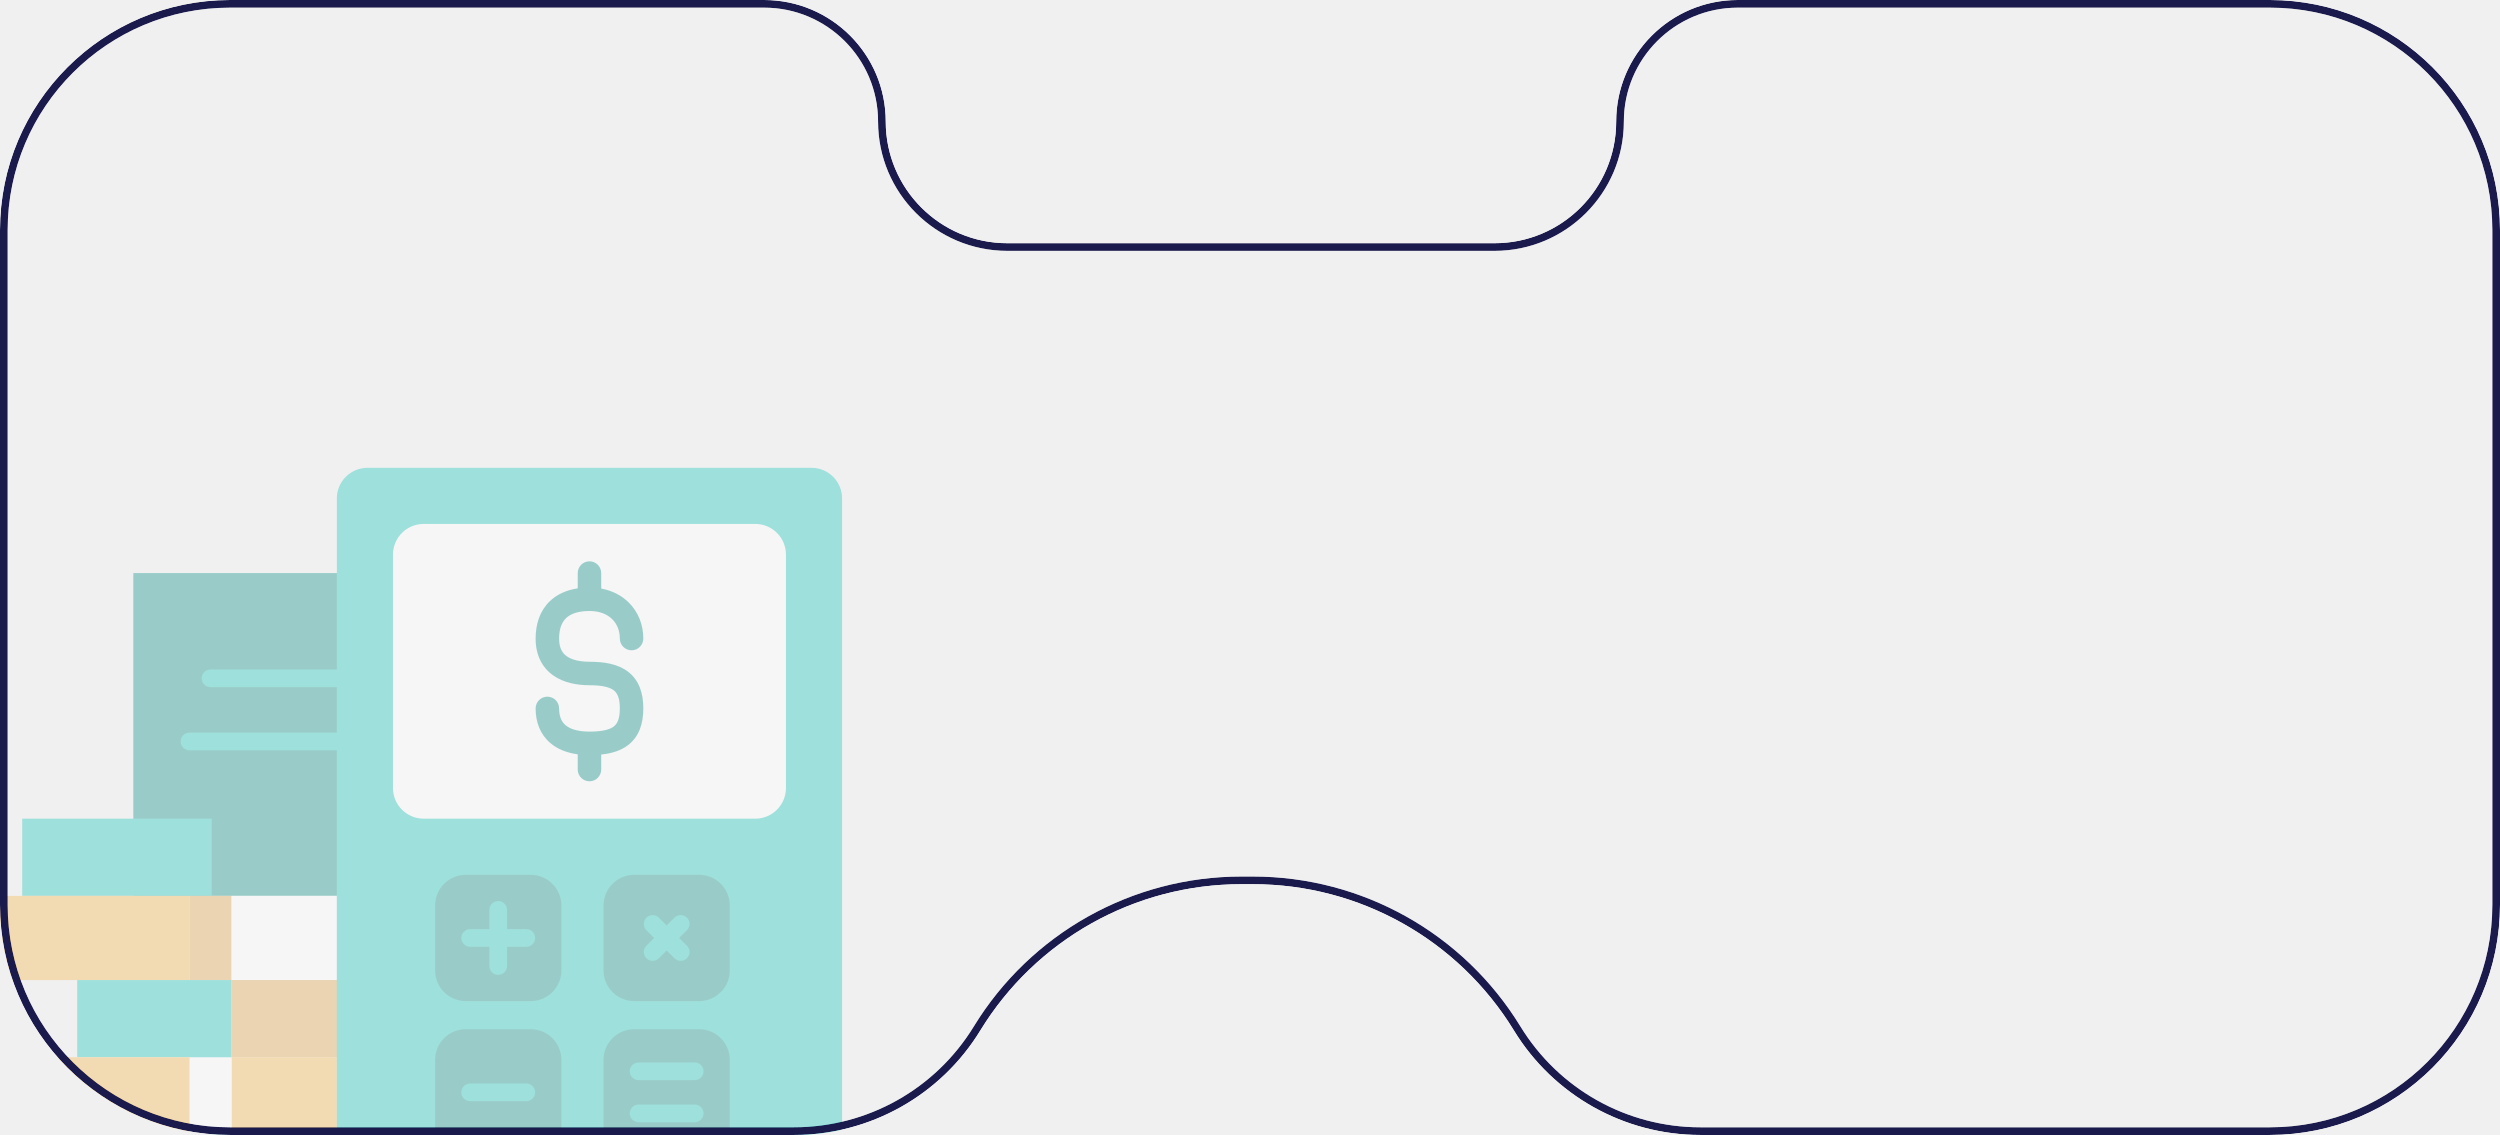
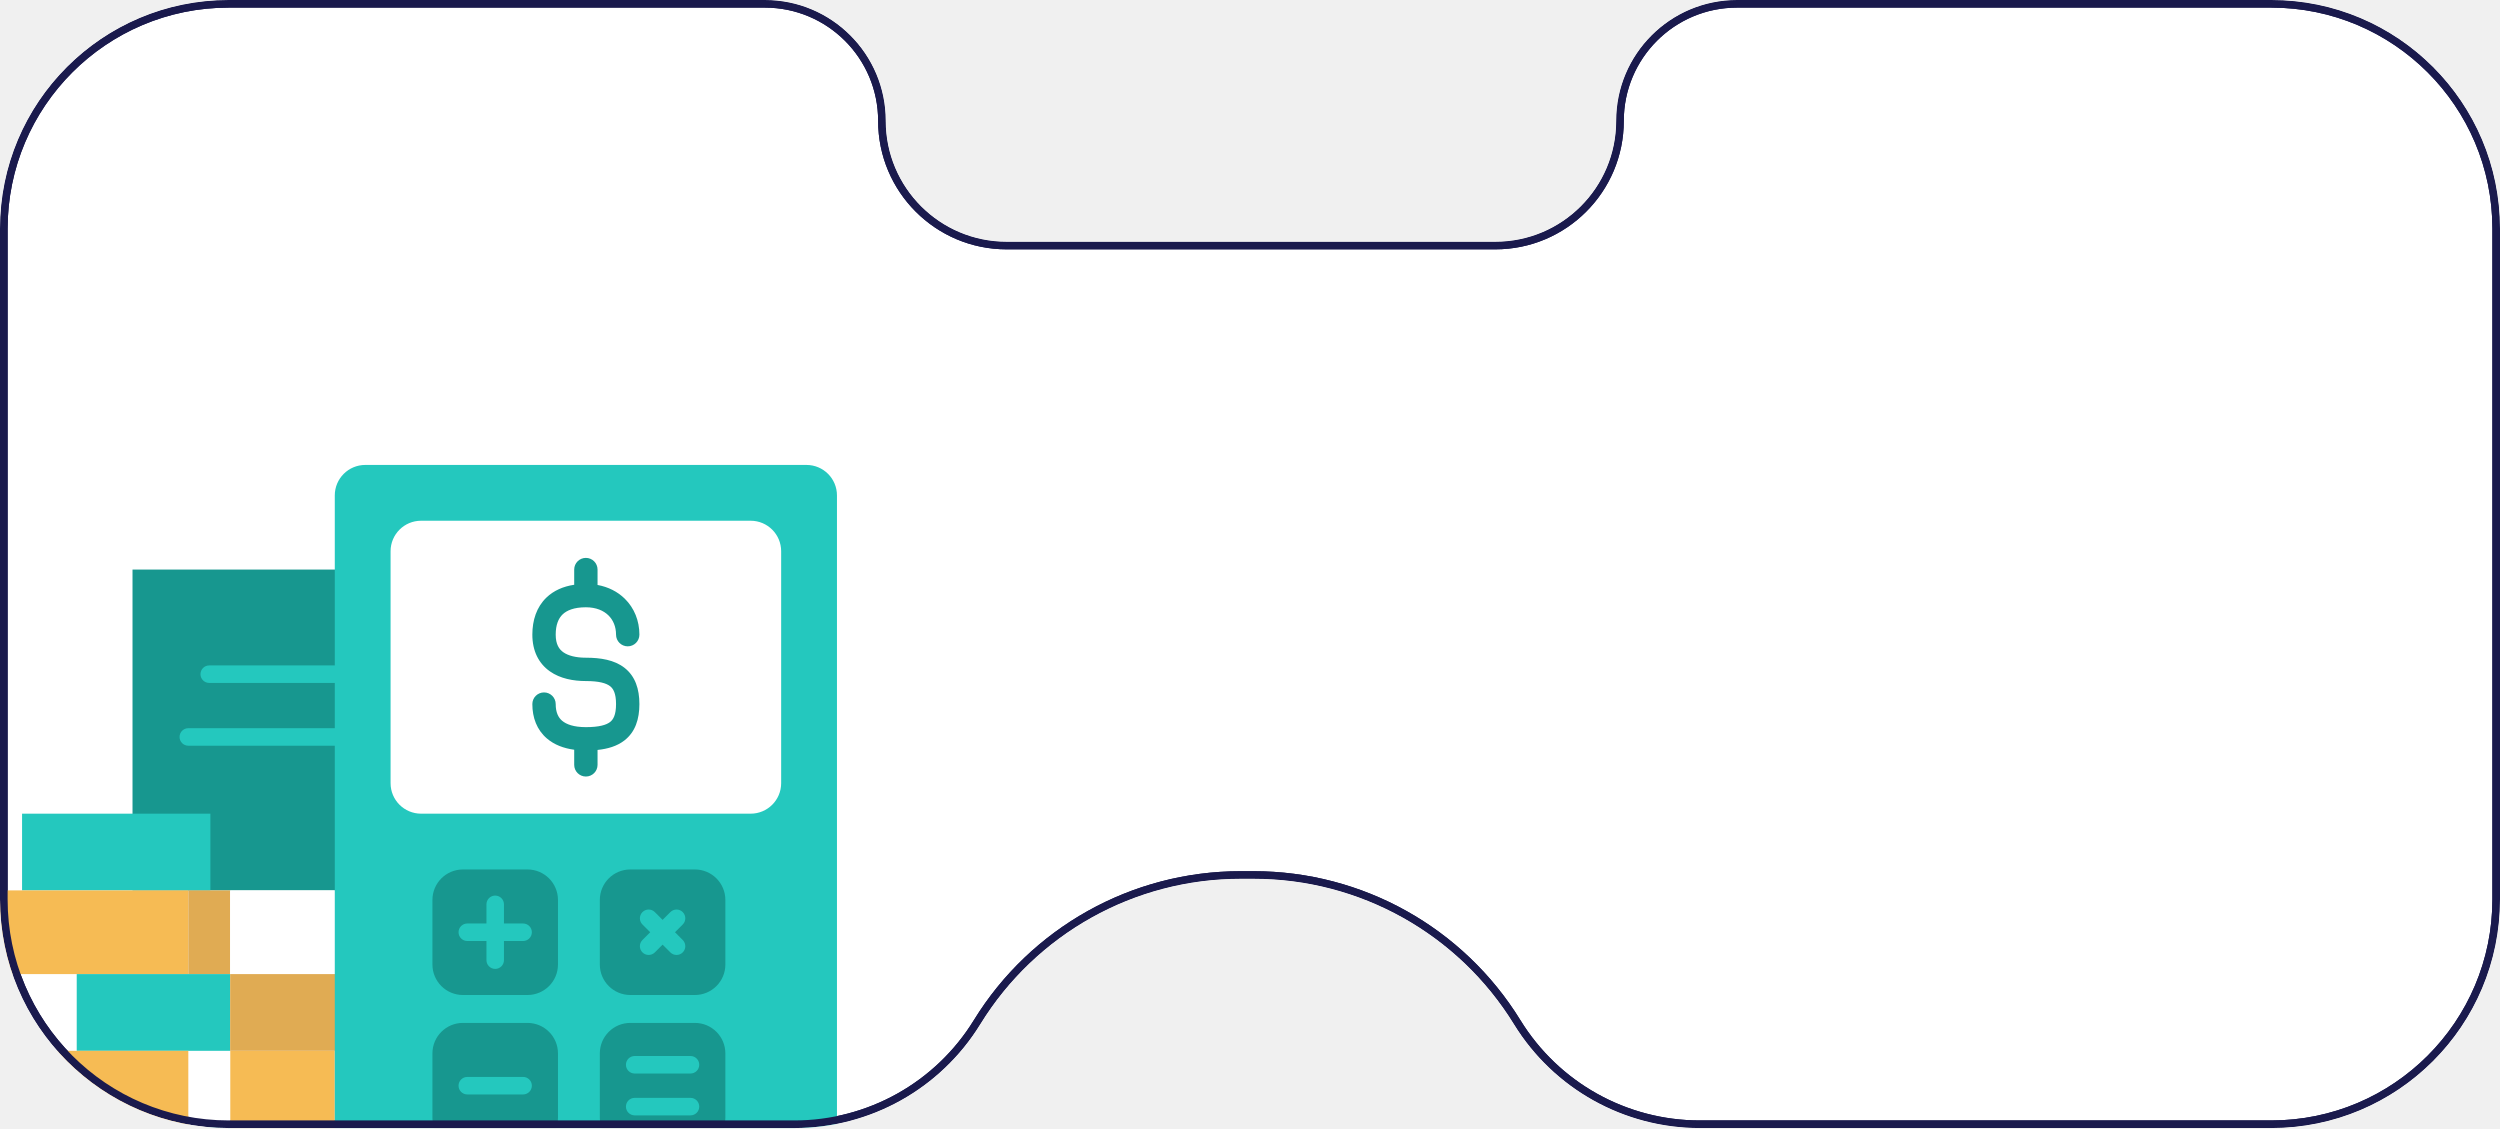
- <svg xmlns="http://www.w3.org/2000/svg" width="326" height="148" viewBox="0 0 326 148" fill="none">
-   <mask id="mask0_1005_1099" style="mask-type:alpha" maskUnits="userSpaceOnUse" x="0" y="0" width="326" height="148">
-     <path d="M0.5 118C0.5 134.292 13.708 147.5 30 147.5H103.529C113.276 147.5 122.321 142.429 127.407 134.114C134.745 122.116 147.796 114.8 161.86 114.8H163.39C177.454 114.8 190.505 122.116 197.843 134.114C202.929 142.429 211.974 147.5 221.721 147.5H296C312.292 147.5 325.5 134.292 325.5 118V30C325.5 13.708 312.292 0.5 296 0.5H226.607C218.126 0.5 211.25 7.376 211.25 15.857C211.25 24.891 203.927 32.214 194.893 32.214H131.357C122.323 32.214 115 24.891 115 15.857C115 7.376 108.124 0.5 99.643 0.5H30C13.708 0.5 0.5 13.708 0.5 30V118Z" fill="white" fill-opacity="0.4" stroke="#1A1A4D" />
+ <svg xmlns="http://www.w3.org/2000/svg" width="328" height="148" viewBox="0 0 328 148" fill="none">
+   <mask id="mask0_1460_3560" style="mask-type:alpha" maskUnits="userSpaceOnUse" x="0" y="0" width="328" height="148">
+     <path d="M0.5 118C0.5 134.292 13.708 147.5 30 147.5H104.235C114.003 147.5 123.072 142.432 128.192 134.113C135.577 122.111 148.661 114.8 162.753 114.8H164.492C178.585 114.8 191.668 122.111 199.054 134.113C204.173 142.432 213.242 147.5 223.01 147.5H298C314.292 147.5 327.5 134.292 327.5 118V30C327.5 13.708 314.292 0.5 298 0.5H227.9C219.419 0.5 212.543 7.376 212.543 15.857C212.543 24.891 205.22 32.214 196.186 32.214H132.066C123.032 32.214 115.709 24.891 115.709 15.857C115.709 7.376 108.833 0.5 100.351 0.5H30C13.708 0.5 0.5 13.708 0.5 30V118Z" fill="white" stroke="#1A1A4D" />
  </mask>
-   <g mask="url(#mask0_1005_1099)">
+   <g mask="url(#mask0_1460_3560)">
+     <path d="M0.5 118C0.5 134.292 13.708 147.5 30 147.5H104.235C114.003 147.5 123.072 142.432 128.192 134.113C135.577 122.111 148.661 114.8 162.753 114.8H164.492C178.585 114.8 191.668 122.111 199.054 134.113C204.173 142.432 213.242 147.5 223.01 147.5H298C314.292 147.5 327.5 134.292 327.5 118V30C327.5 13.708 314.292 0.5 298 0.5H227.9C219.419 0.5 212.543 7.376 212.543 15.857C212.543 24.891 205.22 32.214 196.186 32.214H132.066C123.032 32.214 115.709 24.891 115.709 15.857C115.709 7.376 108.833 0.5 100.351 0.5H30C13.708 0.5 0.5 13.708 0.5 30V118Z" fill="white" stroke="#1A1A4D" />
    <rect x="17.386" y="74.727" width="27.452" height="42.094" fill="#17978F" />
    <rect x="2.895" y="106.754" width="24.707" height="10.064" fill="#24C8BE" />
    <rect y="116.82" width="24.707" height="10.981" fill="#F6BB54" />
    <rect x="30.197" y="137.867" width="13.726" height="10.066" fill="#F6BB54" />
    <rect x="24.707" y="137.867" width="5.49" height="10.066" fill="white" />
    <rect x="24.707" y="116.82" width="5.49" height="10.981" fill="#E0AB53" />
    <rect x="30.197" y="116.82" width="13.726" height="10.981" fill="white" />
    <rect x="10.066" y="127.801" width="20.132" height="10.066" fill="#24C8BE" />
-     <rect x="10.066" y="147.933" width="20.132" height="10.066" fill="#24C8BE" />
+     <rect x="10.066" y="147.932" width="20.132" height="10.066" fill="#24C8BE" />
    <rect y="137.867" width="24.707" height="10.066" fill="#F6BB54" />
-     <rect x="30.197" y="147.933" width="28.367" height="10.066" fill="#E0AB53" />
+     <rect x="30.197" y="147.932" width="28.367" height="10.066" fill="#E0AB53" />
    <rect x="30.197" y="127.801" width="28.367" height="10.066" fill="#E0AB53" />
    <rect x="43.924" y="61" width="65.886" height="96.998" rx="4" fill="#24C8BE" />
    <rect x="78.697" y="114.074" width="16.471" height="16.471" rx="4" fill="#17978F" />
    <rect x="78.697" y="134.206" width="16.471" height="16.471" rx="4" fill="#17978F" />
    <rect x="56.735" y="134.206" width="16.471" height="16.471" rx="4" fill="#17978F" />
    <rect x="56.735" y="114.074" width="16.471" height="16.471" rx="4" fill="#17978F" />
    <rect x="51.244" y="68.321" width="51.244" height="38.433" rx="4" fill="white" />
    <path fill-rule="evenodd" clip-rule="evenodd" d="M76.867 73.195C77.712 73.195 78.398 73.881 78.398 74.727V76.747C79.806 77.005 81.025 77.624 81.964 78.543C83.227 79.778 83.889 81.464 83.889 83.267C83.889 84.113 83.203 84.799 82.357 84.799C81.511 84.799 80.825 84.113 80.825 83.267C80.825 82.223 80.45 81.347 79.822 80.732C79.196 80.12 78.224 79.675 76.867 79.675C75.295 79.675 74.356 80.088 73.812 80.612C73.276 81.129 72.908 81.963 72.908 83.267C72.908 84.536 73.352 85.182 73.907 85.575C74.551 86.03 75.561 86.291 76.867 86.291C78.787 86.291 80.594 86.575 81.925 87.61C83.35 88.718 83.889 90.402 83.889 92.377C83.889 94.353 83.35 96.037 81.925 97.145C80.955 97.899 79.733 98.255 78.398 98.392V100.349C78.398 101.195 77.712 101.881 76.867 101.881C76.02 101.881 75.335 101.195 75.335 100.349V98.366C73.933 98.176 72.708 97.704 71.753 96.886C70.426 95.751 69.844 94.145 69.844 92.377C69.844 91.531 70.53 90.846 71.376 90.846C72.222 90.846 72.908 91.531 72.908 92.377C72.908 93.457 73.241 94.128 73.744 94.559C74.285 95.021 75.25 95.401 76.867 95.401C78.607 95.401 79.545 95.115 80.044 94.727C80.449 94.412 80.825 93.818 80.825 92.377C80.825 90.936 80.449 90.343 80.044 90.028C79.545 89.639 78.607 89.354 76.867 89.354C75.244 89.354 73.509 89.045 72.139 88.077C70.681 87.046 69.844 85.415 69.844 83.267C69.844 81.383 70.391 79.655 71.685 78.407C72.645 77.481 73.895 76.937 75.335 76.721V74.727C75.335 73.881 76.02 73.195 76.867 73.195Z" fill="#17978F" />
    <path fill-rule="evenodd" clip-rule="evenodd" d="M26.303 88.453C26.303 87.818 26.818 87.304 27.452 87.304H44.839C45.473 87.304 45.987 87.818 45.987 88.453C45.987 89.087 45.473 89.601 44.839 89.601H27.452C26.818 89.601 26.303 89.087 26.303 88.453ZM23.558 96.688C23.558 96.054 24.073 95.539 24.707 95.539H46.669C47.303 95.539 47.818 96.054 47.818 96.688C47.818 97.323 47.303 97.837 46.669 97.837H24.707C24.073 97.837 23.558 97.323 23.558 96.688ZM64.97 117.501C65.605 117.501 66.119 118.016 66.119 118.65V121.162H68.631C69.265 121.162 69.779 121.676 69.779 122.31C69.779 122.945 69.265 123.459 68.631 123.459H66.119V125.971C66.119 126.605 65.605 127.12 64.97 127.12C64.336 127.12 63.822 126.605 63.822 125.971V123.459H61.31C60.676 123.459 60.161 122.945 60.161 122.31C60.161 121.676 60.676 121.162 61.31 121.162H63.822V118.65C63.822 118.016 64.336 117.501 64.97 117.501ZM84.29 119.668C84.739 119.219 85.466 119.219 85.915 119.668L86.932 120.686L87.95 119.668C88.399 119.219 89.126 119.219 89.575 119.668C90.023 120.117 90.023 120.844 89.575 121.293L88.557 122.31L89.575 123.328C90.024 123.777 90.024 124.504 89.575 124.953C89.126 125.402 88.399 125.402 87.95 124.953L86.932 123.935L85.915 124.953C85.466 125.402 84.738 125.402 84.29 124.953C83.841 124.504 83.841 123.777 84.29 123.328L85.308 122.31L84.29 121.293C83.841 120.844 83.841 120.117 84.29 119.668ZM82.123 139.697C82.123 139.062 82.638 138.548 83.272 138.548H90.593C91.227 138.548 91.741 139.062 91.741 139.697C91.741 140.331 91.227 140.846 90.593 140.846H83.272C82.638 140.846 82.123 140.331 82.123 139.697ZM60.161 142.442C60.161 141.808 60.676 141.293 61.31 141.293H68.631C69.265 141.293 69.779 141.808 69.779 142.442C69.779 143.077 69.265 143.591 68.631 143.591H61.31C60.676 143.591 60.161 143.077 60.161 142.442ZM82.123 145.187C82.123 144.553 82.638 144.039 83.272 144.039H90.593C91.227 144.039 91.741 144.553 91.741 145.187C91.741 145.822 91.227 146.336 90.593 146.336H83.272C82.638 146.336 82.123 145.822 82.123 145.187Z" fill="#24C8BE" />
-     <path d="M0.5 118C0.5 134.292 13.708 147.5 30 147.5H103.529C113.276 147.5 122.321 142.429 127.407 134.114C134.745 122.116 147.796 114.8 161.86 114.8H163.39C177.454 114.8 190.505 122.116 197.843 134.114C202.929 142.429 211.974 147.5 221.721 147.5H296C312.292 147.5 325.5 134.292 325.5 118V30C325.5 13.708 312.292 0.5 296 0.5H226.607C218.126 0.5 211.25 7.376 211.25 15.857C211.25 24.891 203.927 32.214 194.893 32.214H131.357C122.323 32.214 115 24.891 115 15.857C115 7.376 108.124 0.5 99.643 0.5H30C13.708 0.5 0.5 13.708 0.5 30V118Z" stroke="#1A1A4D" />
+     <path d="M0.5 118C0.5 134.292 13.708 147.5 30 147.5H104.235C114.003 147.5 123.072 142.432 128.192 134.113C135.577 122.111 148.661 114.8 162.753 114.8H164.492C178.585 114.8 191.668 122.111 199.054 134.113C204.173 142.432 213.242 147.5 223.01 147.5H298C314.292 147.5 327.5 134.292 327.5 118V30C327.5 13.708 314.292 0.5 298 0.5H227.9C219.419 0.5 212.543 7.376 212.543 15.857C212.543 24.891 205.22 32.214 196.186 32.214H132.066C123.032 32.214 115.709 24.891 115.709 15.857C115.709 7.376 108.833 0.5 100.351 0.5H30C13.708 0.5 0.5 13.708 0.5 30V118Z" stroke="#1A1A4D" />
  </g>
</svg>
